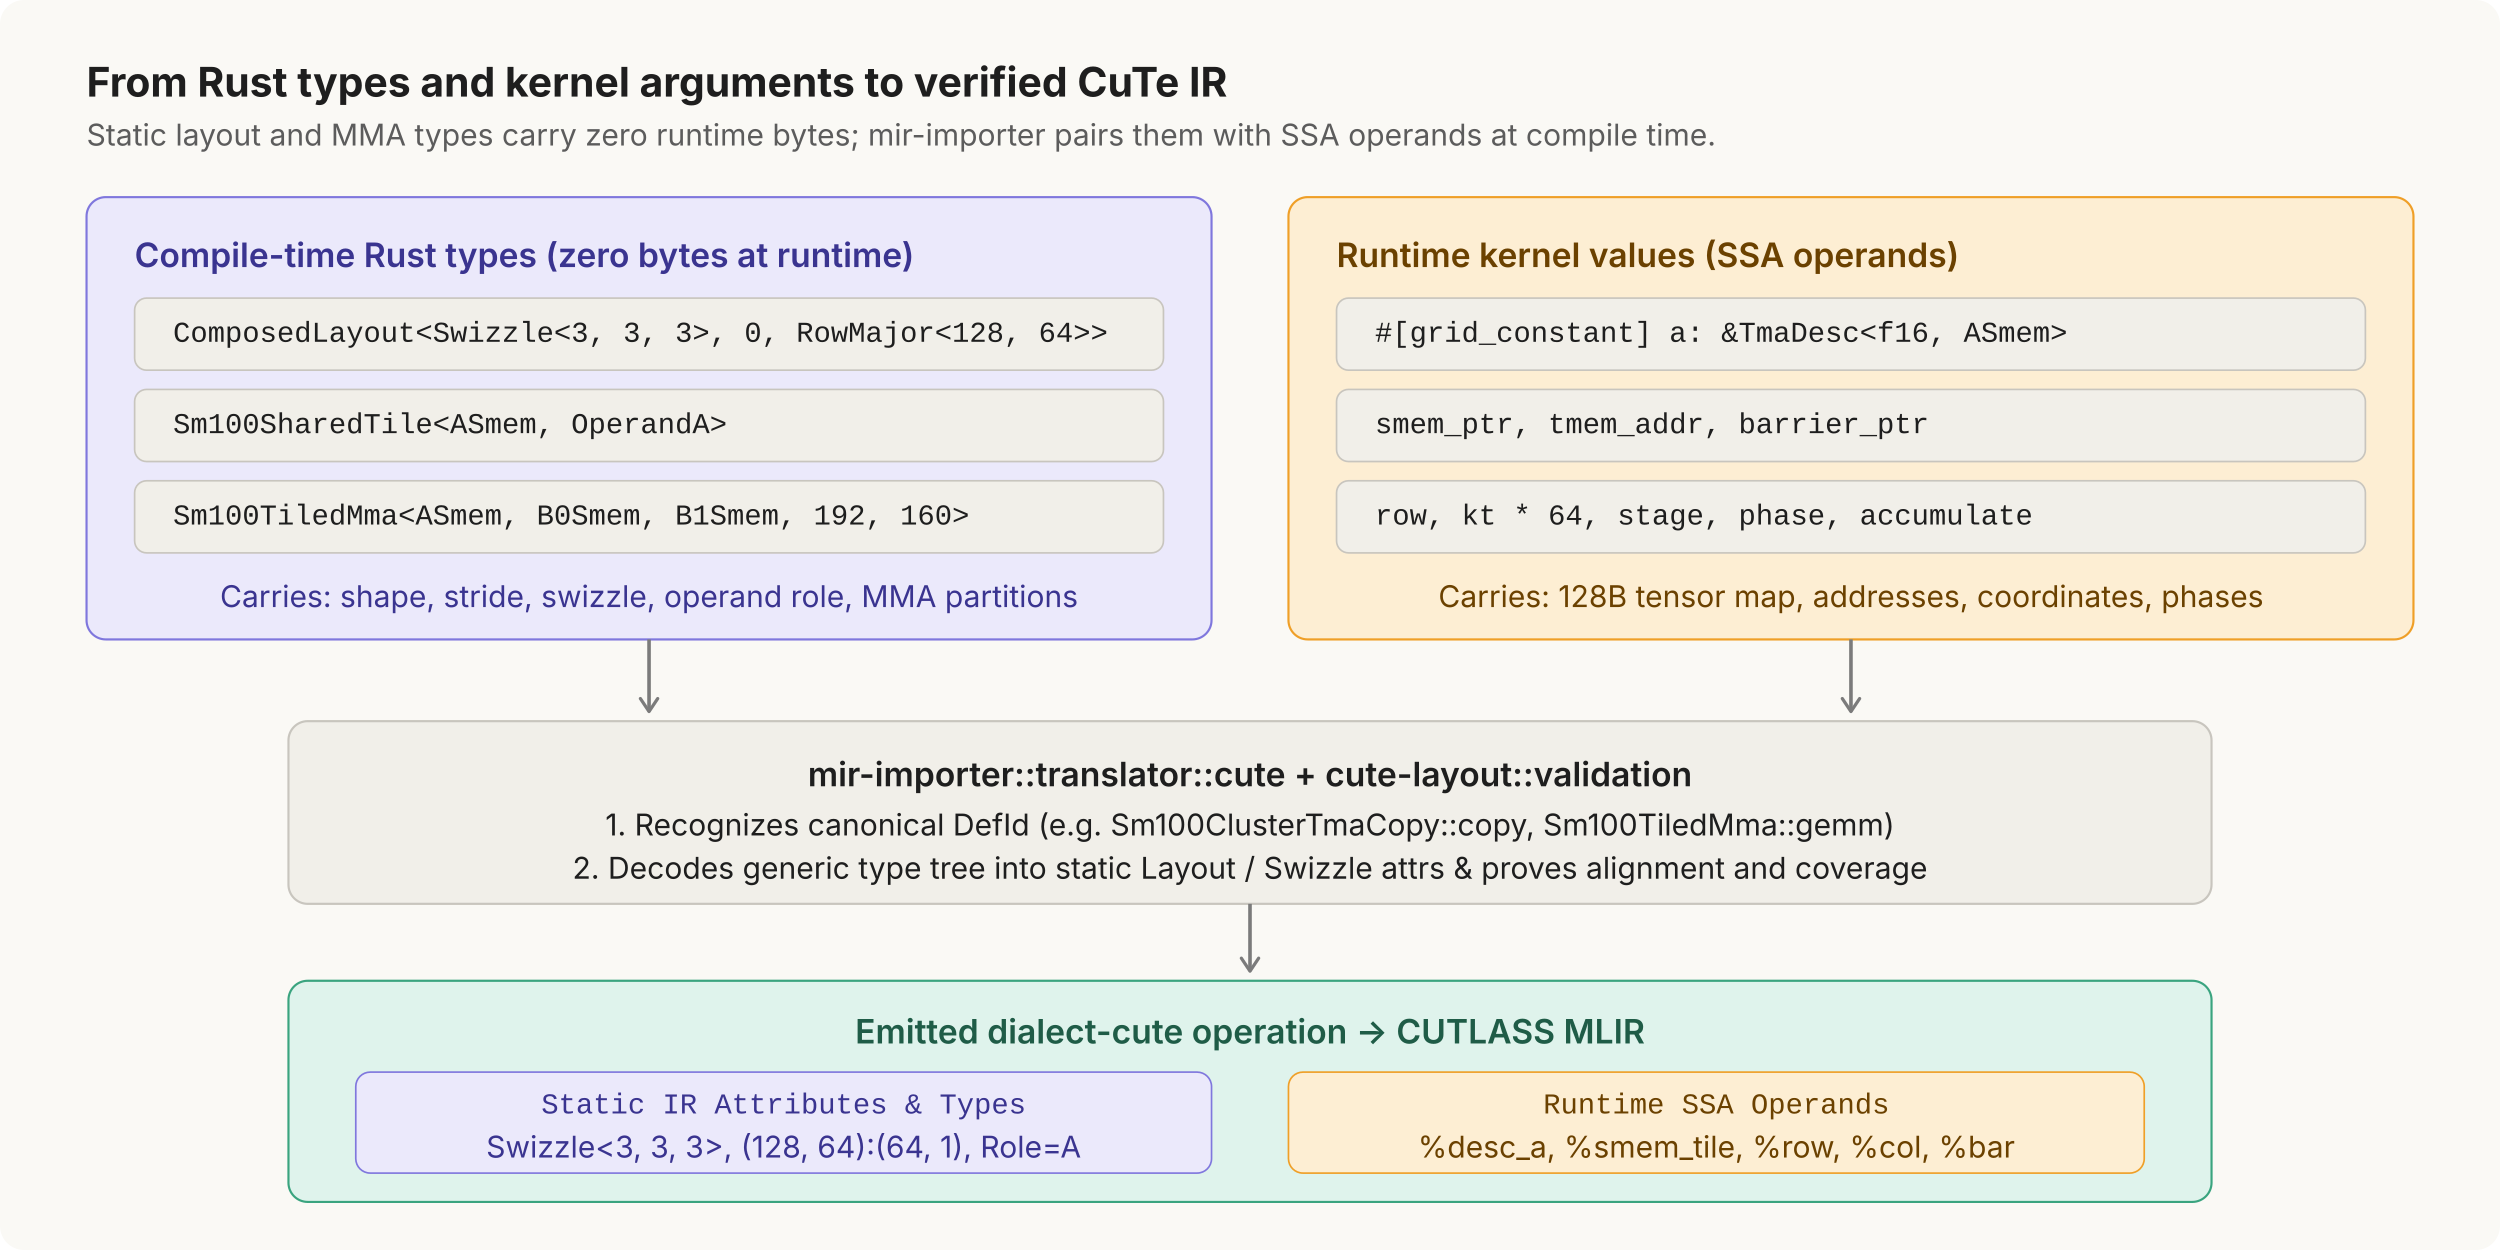
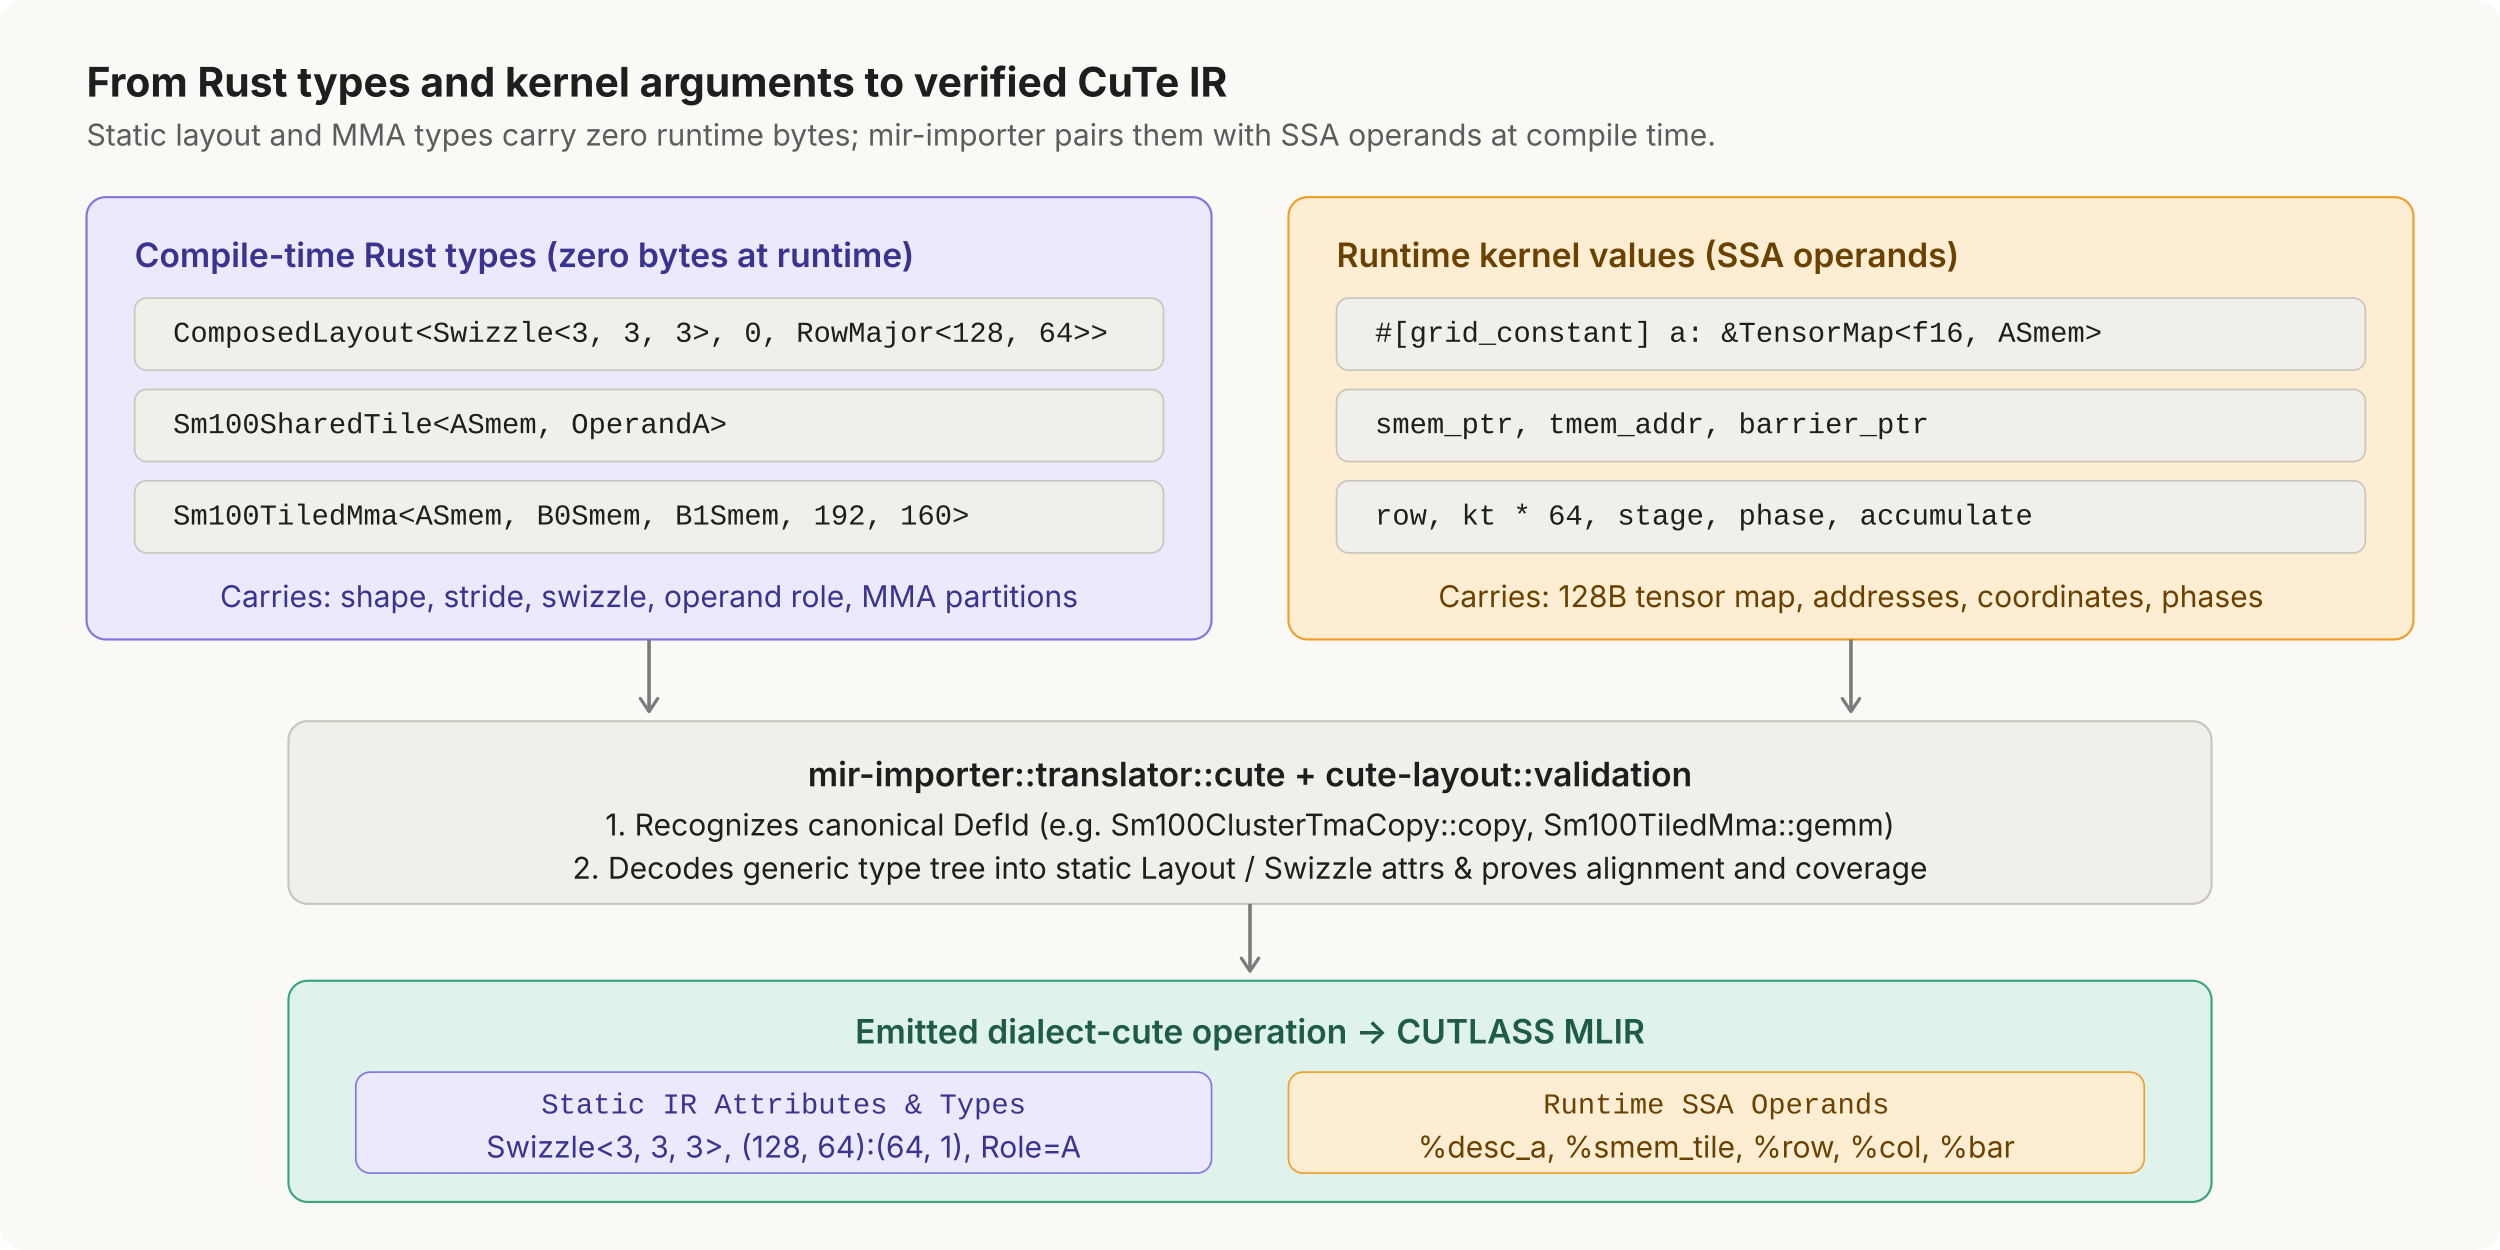
<svg xmlns="http://www.w3.org/2000/svg" class="cute-rs-preview" width="1040" height="520" viewBox="0 0 1040 520" role="img" font-family="-apple-system, BlinkMacSystemFont, 'Segoe UI', Inter, Roboto, Helvetica, Arial, sans-serif">
  <style>.cute-rs-preview text { dominant-baseline:central; text-anchor:middle } .cute-rs-preview .l { text-anchor:start } .cute-rs-preview .bg { fill:#faf9f5 } .cute-rs-preview .title { font-size:17px; font-weight:700; fill:#1e1e1e } .cute-rs-preview .th { font-size:14px; font-weight:600; fill:#1e1e1e } .cute-rs-preview .t { font-size:13px; fill:#2b2b2b } .cute-rs-preview .ts { font-size:12.5px; fill:#5c5c5c } .cute-rs-preview .tm { font-family:'SFMono-Regular', Consolas, 'Liberation Mono', Menlo, monospace; font-size:12px; font-weight:500 } .cute-rs-preview .k-box { fill:#f1efe9; stroke:#c8c5be } .cute-rs-preview .tx-box { fill:#1e1e1e } .cute-rs-preview .k-purple { fill:#ebe9fb; stroke:#7f77dd } .cute-rs-preview .tx-purple { fill:#3a3490 } .cute-rs-preview .k-teal { fill:#dff3ec; stroke:#3aa47f } .cute-rs-preview .tx-teal { fill:#1f5c47 } .cute-rs-preview .k-amber { fill:#fdeed3; stroke:#ef9f27 } .cute-rs-preview .tx-amber { fill:#6b4100 } .cute-rs-preview .arr { fill:none; stroke:#7b7b7b; stroke-width:1.5 } .cute-rs-preview .arrhead { fill:none; stroke:#7b7b7b; stroke-width:1.5; stroke-linecap:round; stroke-linejoin:round } @media (prefers-color-scheme: dark) { .cute-rs-preview .bg { fill:#161618 } .cute-rs-preview .title, .cute-rs-preview .th { fill:#f2f2f2 } .cute-rs-preview .t { fill:#e6e6e6 } .cute-rs-preview .ts { fill:#b8b8b8 } .cute-rs-preview .k-box { fill:#242428; stroke:#4a4a50 } .cute-rs-preview .tx-box { fill:#f2f2f2 } .cute-rs-preview .arr, .cute-rs-preview .arrhead { stroke:#a3a3a3 } .cute-rs-preview .k-purple { fill:#3a3490; stroke:#9a93ea } .cute-rs-preview .tx-purple { fill:#e9e7fb } .cute-rs-preview .k-teal { fill:#1f5c47; stroke:#5fc6a0 } .cute-rs-preview .tx-teal { fill:#dff3ec } .cute-rs-preview .k-amber { fill:#6b4100; stroke:#f3b65a } .cute-rs-preview .tx-amber { fill:#fdeed3 } }</style>
  <defs>
    <marker id="arrow-xray" viewBox="0 0 10 10" refX="8" refY="5" markerWidth="6" markerHeight="6" orient="auto-start-reverse">
      <path class="arrhead" d="M2 1L8 5L2 9" />
    </marker>
  </defs>
  <rect class="bg" width="1040" height="520" rx="10" />
  <text class="title l" x="36" y="34">From Rust types and kernel arguments to verified CuTe IR</text>
  <text class="ts l" x="36" y="56">Static layout and MMA types carry zero runtime bytes; mir-importer pairs them with SSA operands at compile time.</text>
  <rect class="k-purple" x="36" y="82" width="468" height="184" rx="8" stroke-width="0.9" />
  <text class="th tx-purple l" x="56" y="106">Compile-time Rust types (zero bytes at runtime)</text>
  <rect class="k-box" x="56" y="124" width="428" height="30" rx="5" stroke-width="0.7" />
  <text class="tm tx-box l" x="72" y="139">ComposedLayout&lt;Swizzle&lt;3, 3, 3&gt;, 0, RowMajor&lt;128, 64&gt;&gt;</text>
  <rect class="k-box" x="56" y="162" width="428" height="30" rx="5" stroke-width="0.7" />
  <text class="tm tx-box l" x="72" y="177">Sm100SharedTile&lt;ASmem, OperandA&gt;</text>
  <rect class="k-box" x="56" y="200" width="428" height="30" rx="5" stroke-width="0.7" />
  <text class="tm tx-box l" x="72" y="215">Sm100TiledMma&lt;ASmem, B0Smem, B1Smem, 192, 160&gt;</text>
  <text class="ts tx-purple" x="270" y="248">Carries: shape, stride, swizzle, operand role, MMA partitions</text>
  <rect class="k-amber" x="536" y="82" width="468" height="184" rx="8" stroke-width="0.9" />
  <text class="th tx-amber l" x="556" y="106">Runtime kernel values (SSA operands)</text>
  <rect class="k-box" x="556" y="124" width="428" height="30" rx="5" stroke-width="0.7" />
-   <text class="tm tx-box l" x="572" y="139">#[grid_constant] a: &amp;TmaDesc&lt;f16, ASmem&gt;</text>
+   <text class="tm tx-box l" x="572" y="139">#[grid_constant] a: &amp;TensorMap&lt;f16, ASmem&gt;</text>
  <rect class="k-box" x="556" y="162" width="428" height="30" rx="5" stroke-width="0.7" />
  <text class="tm tx-box l" x="572" y="177">smem_ptr, tmem_addr, barrier_ptr</text>
  <rect class="k-box" x="556" y="200" width="428" height="30" rx="5" stroke-width="0.7" />
  <text class="tm tx-box l" x="572" y="215">row, kt * 64, stage, phase, accumulate</text>
  <text class="ts tx-amber" x="770" y="248">Carries: 128B tensor map, addresses, coordinates, phases</text>
  <line class="arr" x1="270" y1="266" x2="270" y2="296" marker-end="url(#arrow-xray)" />
  <line class="arr" x1="770" y1="266" x2="770" y2="296" marker-end="url(#arrow-xray)" />
  <rect class="k-box" x="120" y="300" width="800" height="76" rx="8" stroke-width="0.9" />
  <text class="th tx-box" x="520" y="322">mir-importer::translator::cute + cute-layout::validation</text>
  <text class="ts tx-box" x="520" y="343">1. Recognizes canonical DefId (e.g. Sm100ClusterTmaCopy::copy, Sm100TiledMma::gemm)</text>
  <text class="ts tx-box" x="520" y="361">2. Decodes generic type tree into static Layout / Swizzle attrs &amp; proves alignment and coverage</text>
  <line class="arr" x1="520" y1="376" x2="520" y2="404" marker-end="url(#arrow-xray)" />
  <rect class="k-teal" x="120" y="408" width="800" height="92" rx="8" stroke-width="0.9" />
  <text class="th tx-teal" x="520" y="429">Emitted dialect-cute operation → CUTLASS MLIR</text>
  <rect class="k-purple" x="148" y="446" width="356" height="42" rx="6" stroke-width="0.7" />
  <text class="tm tx-purple" x="326" y="460">Static IR Attributes &amp; Types</text>
  <text class="ts tx-purple" x="326" y="477">Swizzle&lt;3, 3, 3&gt;, (128, 64):(64, 1), Role=A</text>
  <rect class="k-amber" x="536" y="446" width="356" height="42" rx="6" stroke-width="0.7" />
  <text class="tm tx-amber" x="714" y="460">Runtime SSA Operands</text>
  <text class="ts tx-amber" x="714" y="477">%desc_a, %smem_tile, %row, %col, %bar</text>
</svg>
